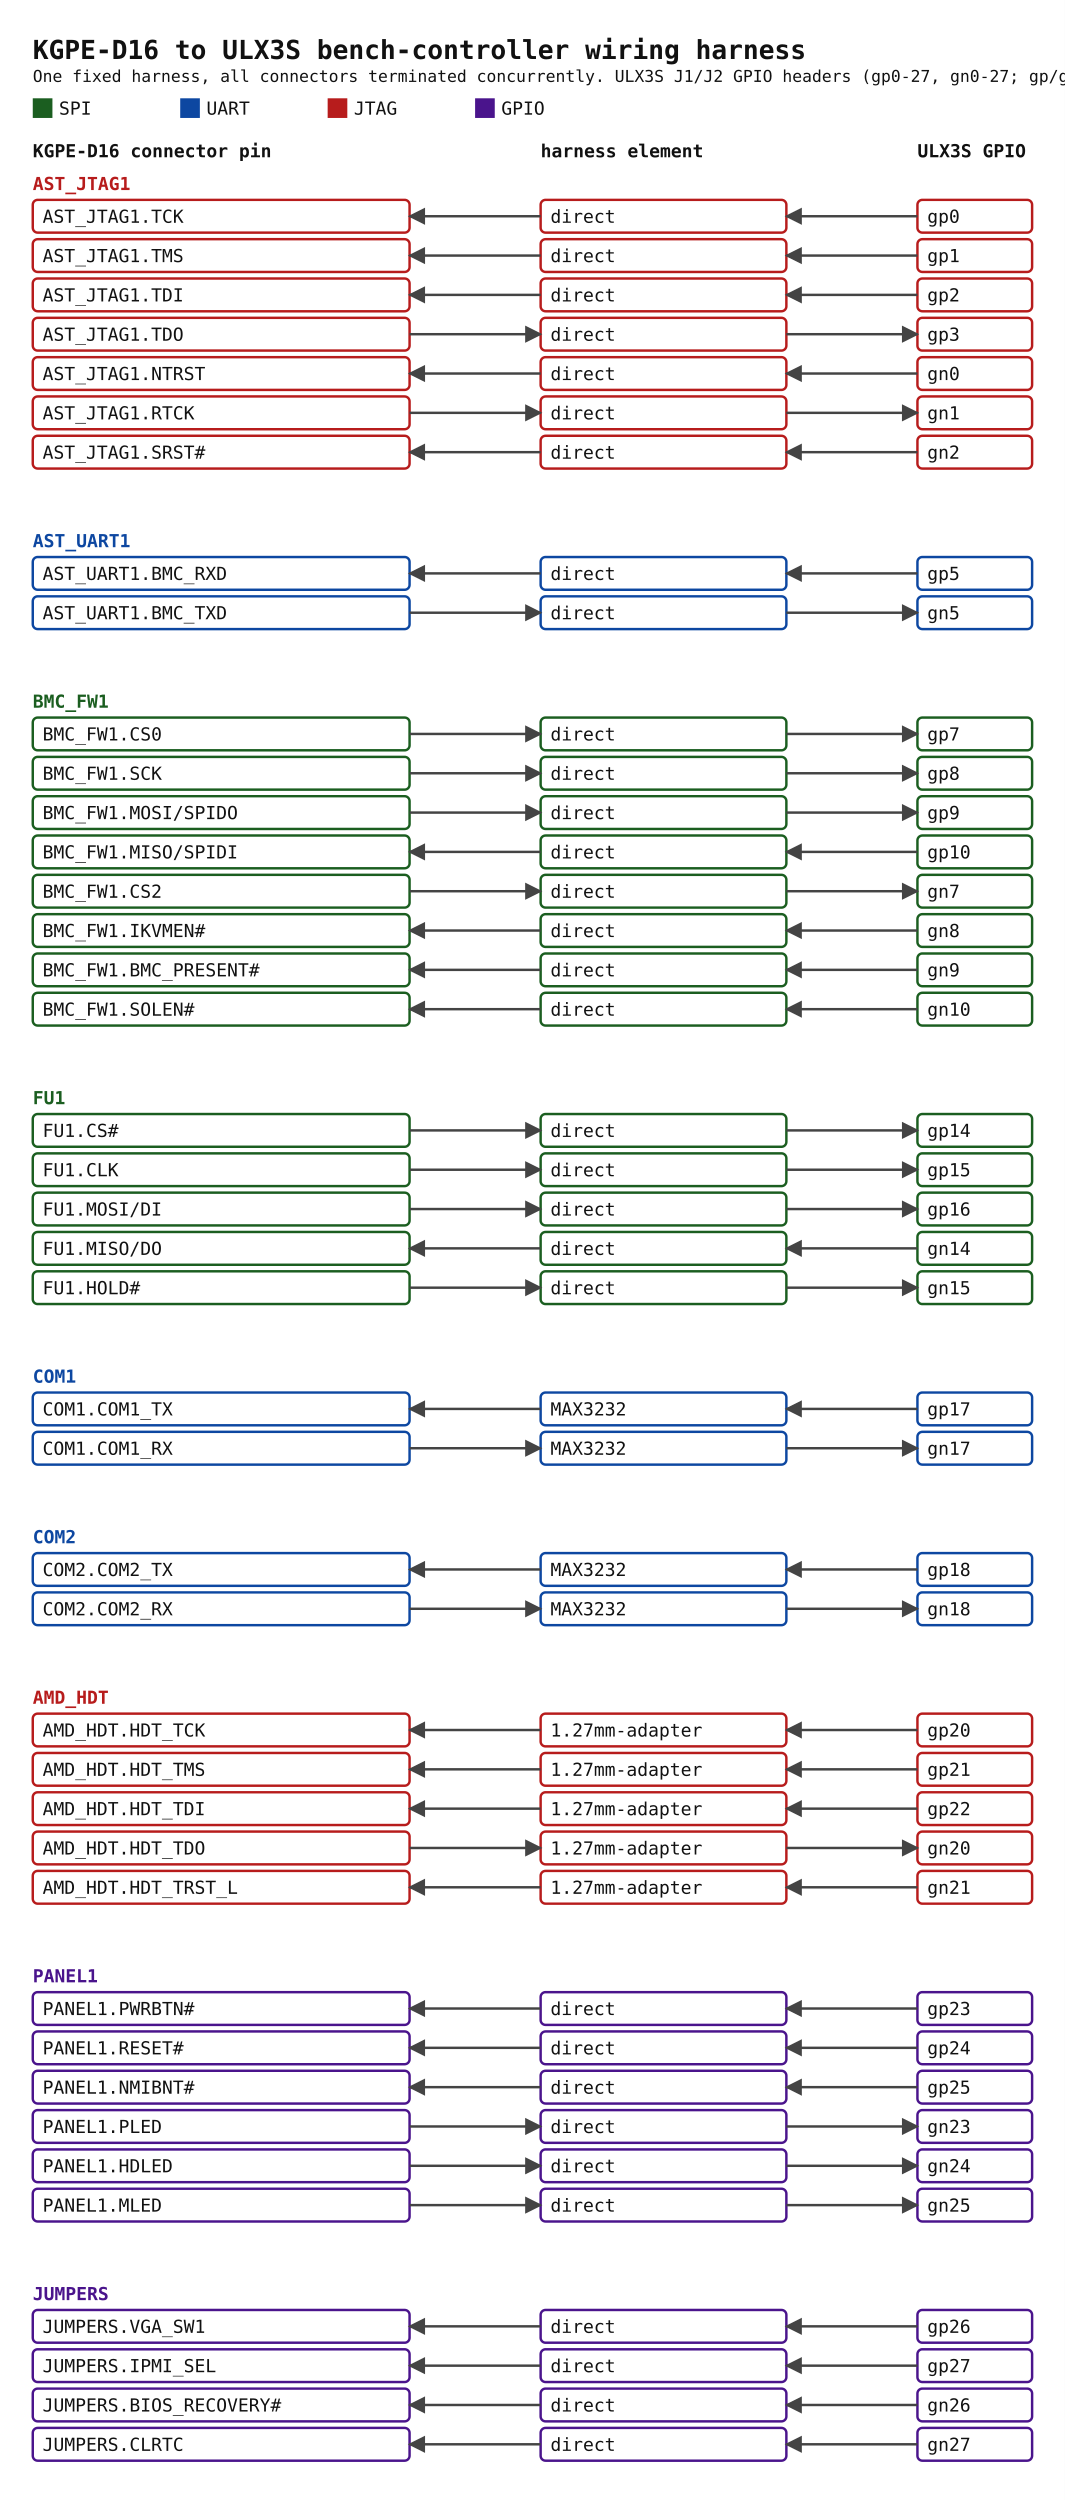
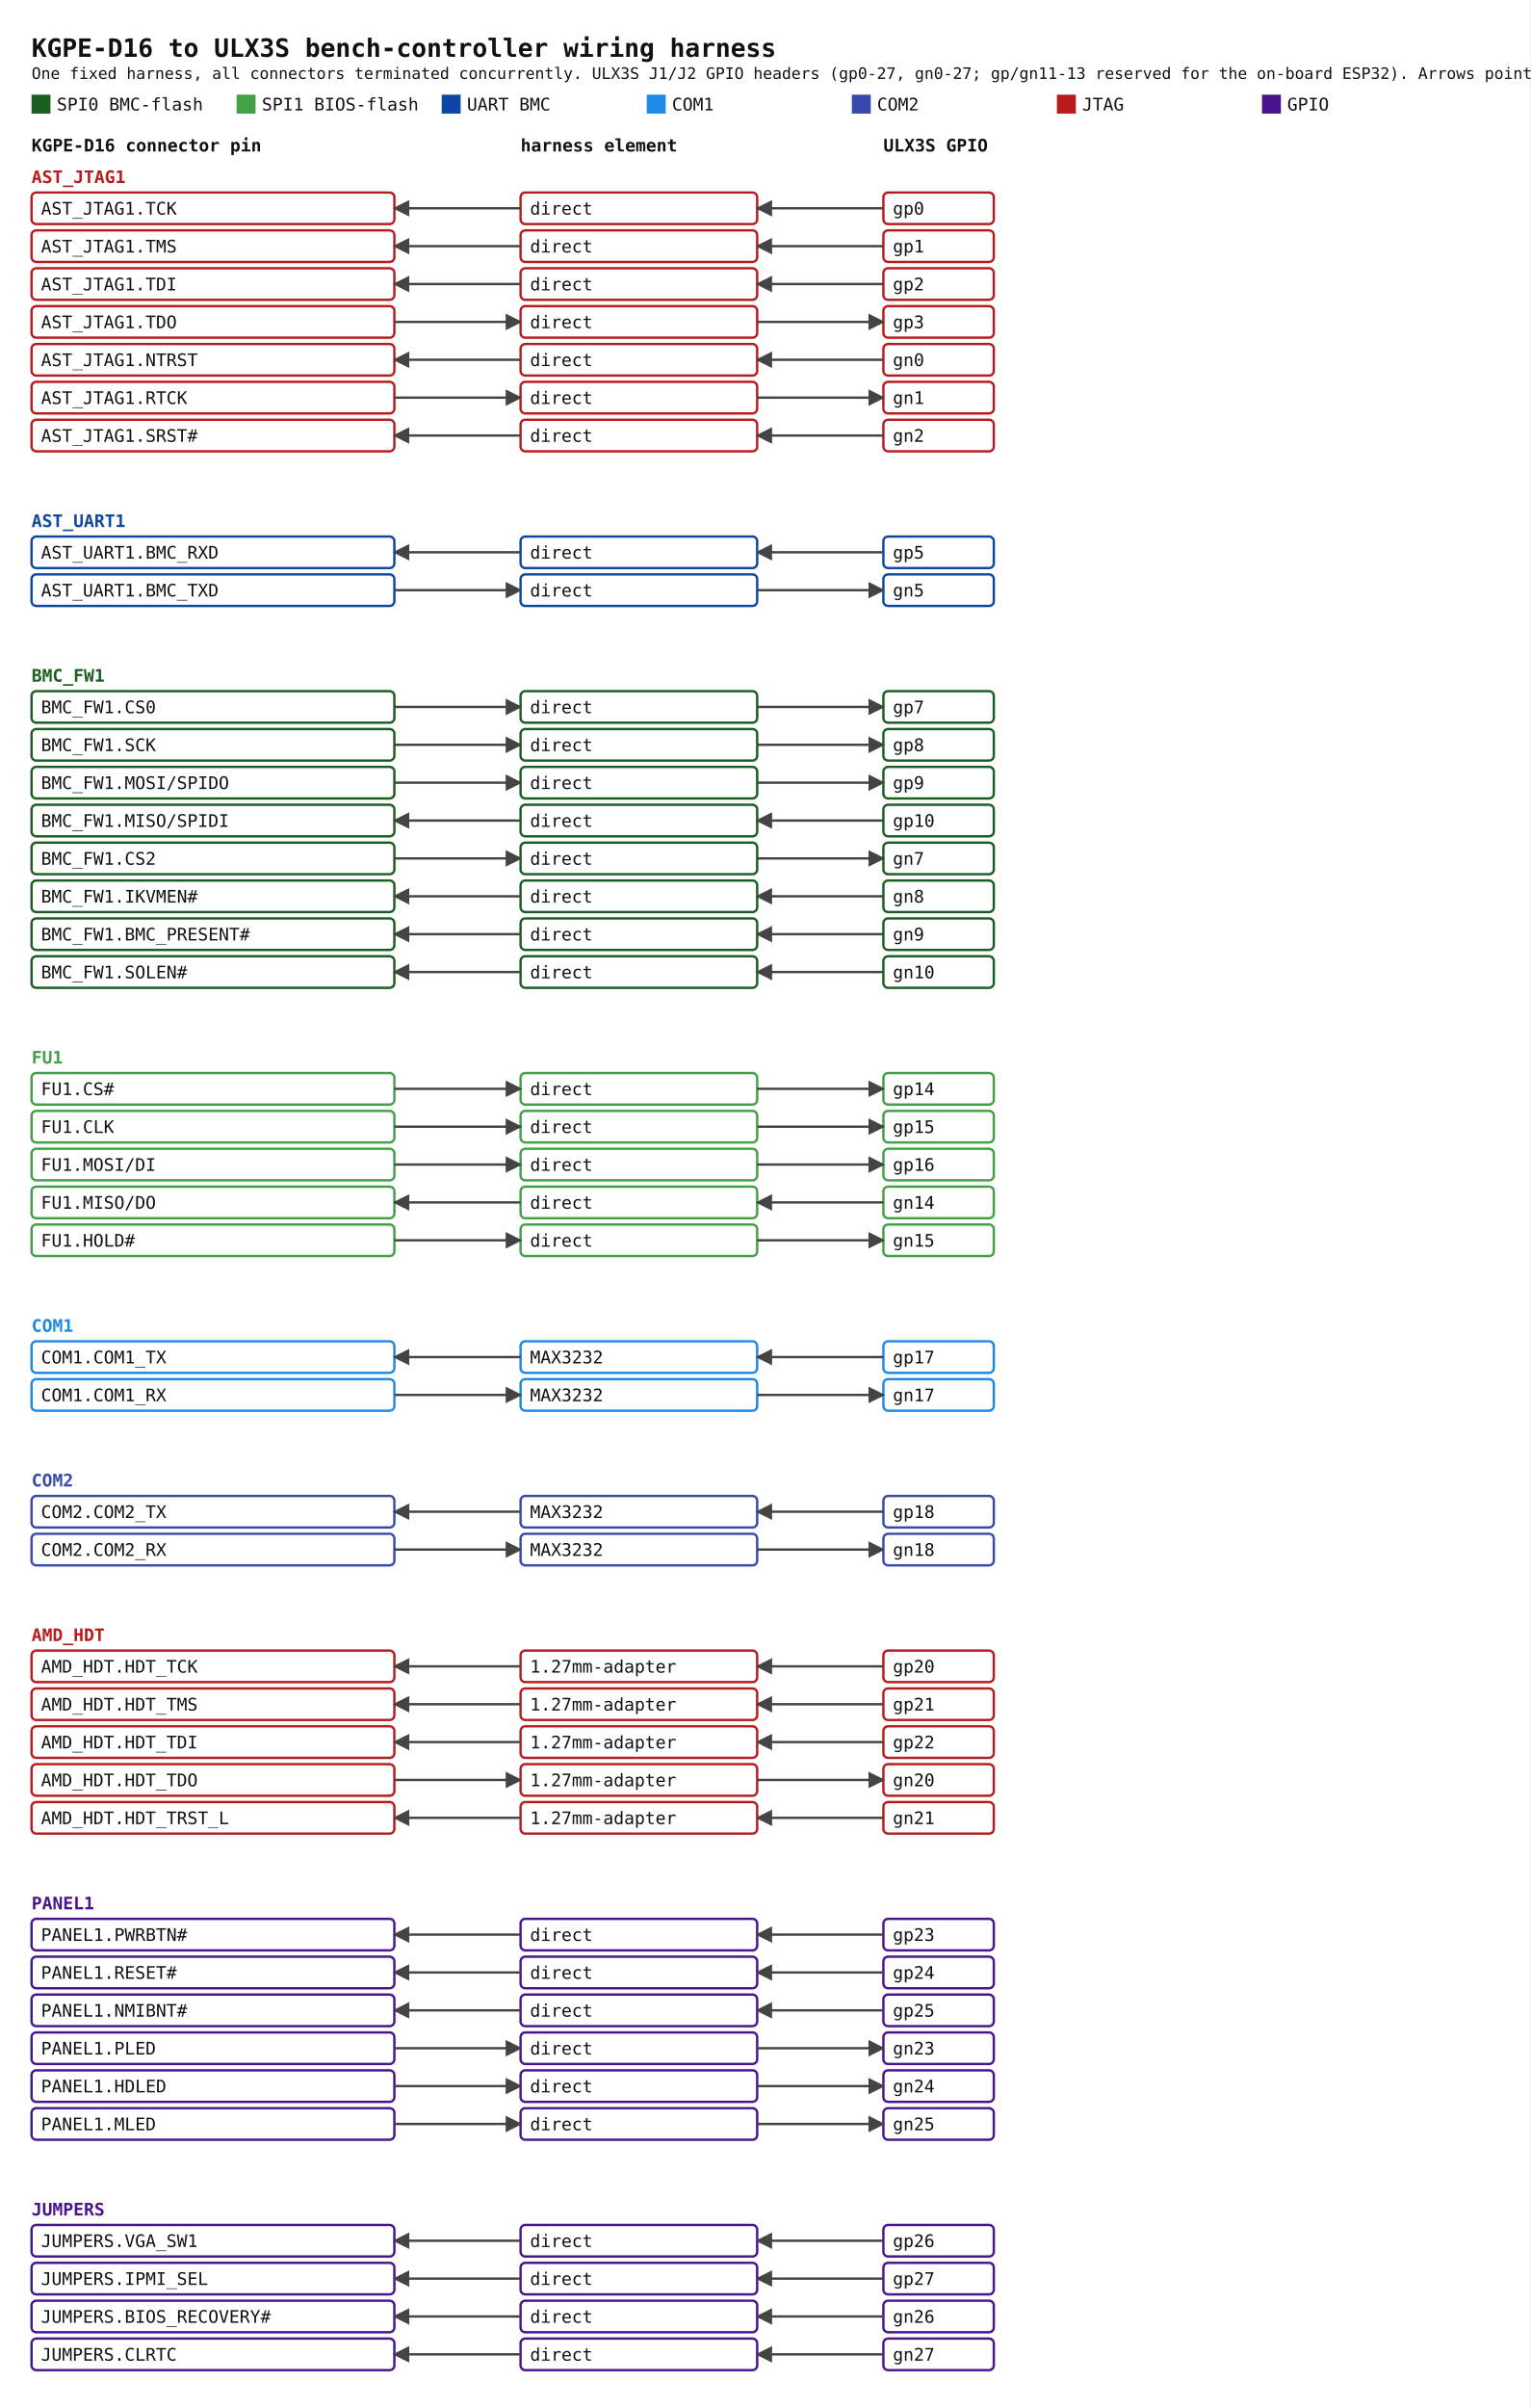
- <svg xmlns="http://www.w3.org/2000/svg" width="650" height="1526" viewBox="0 0 650 1526" font-family="monospace" font-size="11">
-   <rect x="0" y="0" width="650" height="1526" fill="#ffffff" />
+ <svg xmlns="http://www.w3.org/2000/svg" width="970" height="1526" viewBox="0 0 970 1526" font-family="monospace" font-size="11">
+   <rect x="0" y="0" width="970" height="1526" fill="#ffffff" />
  <defs>
    <marker id="arrow" viewBox="0 0 10 10" refX="9" refY="5" markerWidth="7" markerHeight="7" orient="auto-start-reverse">
      <path d="M0,0 L10,5 L0,10 z" fill="#444444" />
    </marker>
  </defs>
  <text x="20" y="36" font-size="16" font-weight="bold" fill="#111111">KGPE-D16 to ULX3S bench-controller wiring harness</text>
  <text x="20" y="50" font-size="10" fill="#111111">One fixed harness, all connectors terminated concurrently. ULX3S J1/J2 GPIO headers (gp0-27, gn0-27; gp/gn11-13 reserved for the on-board ESP32). Arrows point FPGA-relative (in = connector to GPIO, out = GPIO to connector).</text>
  <rect x="20" y="60" width="12" height="12" fill="#1b5e20" />
-   <text x="36" y="70" fill="#111111">SPI</text>
-   <rect x="110" y="60" width="12" height="12" fill="#0d47a1" />
-   <text x="126" y="70" fill="#111111">UART</text>
-   <rect x="200" y="60" width="12" height="12" fill="#b71c1c" />
-   <text x="216" y="70" fill="#111111">JTAG</text>
-   <rect x="290" y="60" width="12" height="12" fill="#4a148c" />
-   <text x="306" y="70" fill="#111111">GPIO</text>
+   <text x="36" y="70" fill="#111111">SPI0 BMC-flash</text>
+   <rect x="150" y="60" width="12" height="12" fill="#43a047" />
+   <text x="166" y="70" fill="#111111">SPI1 BIOS-flash</text>
+   <rect x="280" y="60" width="12" height="12" fill="#0d47a1" />
+   <text x="296" y="70" fill="#111111">UART BMC</text>
+   <rect x="410" y="60" width="12" height="12" fill="#1e88e5" />
+   <text x="426" y="70" fill="#111111">COM1</text>
+   <rect x="540" y="60" width="12" height="12" fill="#3949ab" />
+   <text x="556" y="70" fill="#111111">COM2</text>
+   <rect x="670" y="60" width="12" height="12" fill="#b71c1c" />
+   <text x="686" y="70" fill="#111111">JTAG</text>
+   <rect x="800" y="60" width="12" height="12" fill="#4a148c" />
+   <text x="816" y="70" fill="#111111">GPIO</text>
  <text x="20" y="96" fill="#111111" font-weight="bold">KGPE-D16 connector pin</text>
  <text x="330" y="96" fill="#111111" font-weight="bold">harness element</text>
  <text x="560" y="96" fill="#111111" font-weight="bold">ULX3S GPIO</text>
  <text x="20" y="116" fill="#b71c1c" font-weight="bold">AST_JTAG1</text>
  <rect class="signal-row" x="20" y="122" width="230" height="20" fill="none" stroke="#b71c1c" stroke-width="1.5" rx="3" />
  <text x="26" y="136.0" fill="#111111">AST_JTAG1.TCK</text>
  <rect x="330" y="122" width="150" height="20" fill="none" stroke="#b71c1c" stroke-width="1.5" rx="3" />
  <text x="336" y="136.0" fill="#111111">direct</text>
  <rect x="560" y="122" width="70" height="20" fill="none" stroke="#b71c1c" stroke-width="1.5" rx="3" />
  <text x="566" y="136.0" fill="#111111">gp0</text>
  <line x1="330" y1="132.0" x2="250" y2="132.0" stroke="#444444" stroke-width="1.5" marker-end="url(#arrow)" />
  <line x1="560" y1="132.0" x2="480" y2="132.0" stroke="#444444" stroke-width="1.5" marker-end="url(#arrow)" />
  <rect class="signal-row" x="20" y="146" width="230" height="20" fill="none" stroke="#b71c1c" stroke-width="1.5" rx="3" />
  <text x="26" y="160.0" fill="#111111">AST_JTAG1.TMS</text>
  <rect x="330" y="146" width="150" height="20" fill="none" stroke="#b71c1c" stroke-width="1.5" rx="3" />
  <text x="336" y="160.0" fill="#111111">direct</text>
  <rect x="560" y="146" width="70" height="20" fill="none" stroke="#b71c1c" stroke-width="1.5" rx="3" />
  <text x="566" y="160.0" fill="#111111">gp1</text>
  <line x1="330" y1="156.0" x2="250" y2="156.0" stroke="#444444" stroke-width="1.5" marker-end="url(#arrow)" />
  <line x1="560" y1="156.0" x2="480" y2="156.0" stroke="#444444" stroke-width="1.5" marker-end="url(#arrow)" />
  <rect class="signal-row" x="20" y="170" width="230" height="20" fill="none" stroke="#b71c1c" stroke-width="1.5" rx="3" />
  <text x="26" y="184.0" fill="#111111">AST_JTAG1.TDI</text>
  <rect x="330" y="170" width="150" height="20" fill="none" stroke="#b71c1c" stroke-width="1.5" rx="3" />
  <text x="336" y="184.0" fill="#111111">direct</text>
  <rect x="560" y="170" width="70" height="20" fill="none" stroke="#b71c1c" stroke-width="1.5" rx="3" />
  <text x="566" y="184.0" fill="#111111">gp2</text>
  <line x1="330" y1="180.0" x2="250" y2="180.0" stroke="#444444" stroke-width="1.5" marker-end="url(#arrow)" />
  <line x1="560" y1="180.0" x2="480" y2="180.0" stroke="#444444" stroke-width="1.5" marker-end="url(#arrow)" />
  <rect class="signal-row" x="20" y="194" width="230" height="20" fill="none" stroke="#b71c1c" stroke-width="1.5" rx="3" />
  <text x="26" y="208.0" fill="#111111">AST_JTAG1.TDO</text>
  <rect x="330" y="194" width="150" height="20" fill="none" stroke="#b71c1c" stroke-width="1.5" rx="3" />
  <text x="336" y="208.0" fill="#111111">direct</text>
  <rect x="560" y="194" width="70" height="20" fill="none" stroke="#b71c1c" stroke-width="1.5" rx="3" />
  <text x="566" y="208.0" fill="#111111">gp3</text>
  <line x1="250" y1="204.0" x2="330" y2="204.0" stroke="#444444" stroke-width="1.5" marker-end="url(#arrow)" />
  <line x1="480" y1="204.0" x2="560" y2="204.0" stroke="#444444" stroke-width="1.5" marker-end="url(#arrow)" />
  <rect class="signal-row" x="20" y="218" width="230" height="20" fill="none" stroke="#b71c1c" stroke-width="1.5" rx="3" />
  <text x="26" y="232.0" fill="#111111">AST_JTAG1.NTRST</text>
  <rect x="330" y="218" width="150" height="20" fill="none" stroke="#b71c1c" stroke-width="1.5" rx="3" />
  <text x="336" y="232.0" fill="#111111">direct</text>
  <rect x="560" y="218" width="70" height="20" fill="none" stroke="#b71c1c" stroke-width="1.5" rx="3" />
  <text x="566" y="232.0" fill="#111111">gn0</text>
  <line x1="330" y1="228.0" x2="250" y2="228.0" stroke="#444444" stroke-width="1.5" marker-end="url(#arrow)" />
  <line x1="560" y1="228.0" x2="480" y2="228.0" stroke="#444444" stroke-width="1.5" marker-end="url(#arrow)" />
  <rect class="signal-row" x="20" y="242" width="230" height="20" fill="none" stroke="#b71c1c" stroke-width="1.5" rx="3" />
  <text x="26" y="256.0" fill="#111111">AST_JTAG1.RTCK</text>
  <rect x="330" y="242" width="150" height="20" fill="none" stroke="#b71c1c" stroke-width="1.5" rx="3" />
  <text x="336" y="256.0" fill="#111111">direct</text>
  <rect x="560" y="242" width="70" height="20" fill="none" stroke="#b71c1c" stroke-width="1.5" rx="3" />
  <text x="566" y="256.0" fill="#111111">gn1</text>
  <line x1="250" y1="252.0" x2="330" y2="252.0" stroke="#444444" stroke-width="1.5" marker-end="url(#arrow)" />
  <line x1="480" y1="252.0" x2="560" y2="252.0" stroke="#444444" stroke-width="1.5" marker-end="url(#arrow)" />
  <rect class="signal-row" x="20" y="266" width="230" height="20" fill="none" stroke="#b71c1c" stroke-width="1.5" rx="3" />
  <text x="26" y="280.0" fill="#111111">AST_JTAG1.SRST#</text>
  <rect x="330" y="266" width="150" height="20" fill="none" stroke="#b71c1c" stroke-width="1.5" rx="3" />
  <text x="336" y="280.0" fill="#111111">direct</text>
  <rect x="560" y="266" width="70" height="20" fill="none" stroke="#b71c1c" stroke-width="1.5" rx="3" />
  <text x="566" y="280.0" fill="#111111">gn2</text>
  <line x1="330" y1="276.0" x2="250" y2="276.0" stroke="#444444" stroke-width="1.5" marker-end="url(#arrow)" />
  <line x1="560" y1="276.0" x2="480" y2="276.0" stroke="#444444" stroke-width="1.5" marker-end="url(#arrow)" />
  <text x="20" y="334" fill="#0d47a1" font-weight="bold">AST_UART1</text>
  <rect class="signal-row" x="20" y="340" width="230" height="20" fill="none" stroke="#0d47a1" stroke-width="1.5" rx="3" />
  <text x="26" y="354.0" fill="#111111">AST_UART1.BMC_RXD</text>
  <rect x="330" y="340" width="150" height="20" fill="none" stroke="#0d47a1" stroke-width="1.5" rx="3" />
  <text x="336" y="354.0" fill="#111111">direct</text>
  <rect x="560" y="340" width="70" height="20" fill="none" stroke="#0d47a1" stroke-width="1.5" rx="3" />
  <text x="566" y="354.0" fill="#111111">gp5</text>
  <line x1="330" y1="350.0" x2="250" y2="350.0" stroke="#444444" stroke-width="1.5" marker-end="url(#arrow)" />
  <line x1="560" y1="350.0" x2="480" y2="350.0" stroke="#444444" stroke-width="1.5" marker-end="url(#arrow)" />
  <rect class="signal-row" x="20" y="364" width="230" height="20" fill="none" stroke="#0d47a1" stroke-width="1.5" rx="3" />
  <text x="26" y="378.0" fill="#111111">AST_UART1.BMC_TXD</text>
  <rect x="330" y="364" width="150" height="20" fill="none" stroke="#0d47a1" stroke-width="1.5" rx="3" />
  <text x="336" y="378.0" fill="#111111">direct</text>
  <rect x="560" y="364" width="70" height="20" fill="none" stroke="#0d47a1" stroke-width="1.5" rx="3" />
  <text x="566" y="378.0" fill="#111111">gn5</text>
  <line x1="250" y1="374.0" x2="330" y2="374.0" stroke="#444444" stroke-width="1.5" marker-end="url(#arrow)" />
  <line x1="480" y1="374.0" x2="560" y2="374.0" stroke="#444444" stroke-width="1.5" marker-end="url(#arrow)" />
  <text x="20" y="432" fill="#1b5e20" font-weight="bold">BMC_FW1</text>
  <rect class="signal-row" x="20" y="438" width="230" height="20" fill="none" stroke="#1b5e20" stroke-width="1.5" rx="3" />
  <text x="26" y="452.0" fill="#111111">BMC_FW1.CS0</text>
  <rect x="330" y="438" width="150" height="20" fill="none" stroke="#1b5e20" stroke-width="1.5" rx="3" />
  <text x="336" y="452.0" fill="#111111">direct</text>
  <rect x="560" y="438" width="70" height="20" fill="none" stroke="#1b5e20" stroke-width="1.5" rx="3" />
  <text x="566" y="452.0" fill="#111111">gp7</text>
  <line x1="250" y1="448.0" x2="330" y2="448.0" stroke="#444444" stroke-width="1.5" marker-end="url(#arrow)" />
  <line x1="480" y1="448.0" x2="560" y2="448.0" stroke="#444444" stroke-width="1.5" marker-end="url(#arrow)" />
  <rect class="signal-row" x="20" y="462" width="230" height="20" fill="none" stroke="#1b5e20" stroke-width="1.5" rx="3" />
  <text x="26" y="476.0" fill="#111111">BMC_FW1.SCK</text>
  <rect x="330" y="462" width="150" height="20" fill="none" stroke="#1b5e20" stroke-width="1.5" rx="3" />
  <text x="336" y="476.0" fill="#111111">direct</text>
  <rect x="560" y="462" width="70" height="20" fill="none" stroke="#1b5e20" stroke-width="1.5" rx="3" />
  <text x="566" y="476.0" fill="#111111">gp8</text>
  <line x1="250" y1="472.0" x2="330" y2="472.0" stroke="#444444" stroke-width="1.5" marker-end="url(#arrow)" />
  <line x1="480" y1="472.0" x2="560" y2="472.0" stroke="#444444" stroke-width="1.5" marker-end="url(#arrow)" />
  <rect class="signal-row" x="20" y="486" width="230" height="20" fill="none" stroke="#1b5e20" stroke-width="1.5" rx="3" />
  <text x="26" y="500.0" fill="#111111">BMC_FW1.MOSI/SPIDO</text>
  <rect x="330" y="486" width="150" height="20" fill="none" stroke="#1b5e20" stroke-width="1.5" rx="3" />
  <text x="336" y="500.0" fill="#111111">direct</text>
  <rect x="560" y="486" width="70" height="20" fill="none" stroke="#1b5e20" stroke-width="1.5" rx="3" />
  <text x="566" y="500.0" fill="#111111">gp9</text>
  <line x1="250" y1="496.0" x2="330" y2="496.0" stroke="#444444" stroke-width="1.5" marker-end="url(#arrow)" />
  <line x1="480" y1="496.0" x2="560" y2="496.0" stroke="#444444" stroke-width="1.5" marker-end="url(#arrow)" />
  <rect class="signal-row" x="20" y="510" width="230" height="20" fill="none" stroke="#1b5e20" stroke-width="1.5" rx="3" />
  <text x="26" y="524.0" fill="#111111">BMC_FW1.MISO/SPIDI</text>
  <rect x="330" y="510" width="150" height="20" fill="none" stroke="#1b5e20" stroke-width="1.5" rx="3" />
  <text x="336" y="524.0" fill="#111111">direct</text>
  <rect x="560" y="510" width="70" height="20" fill="none" stroke="#1b5e20" stroke-width="1.5" rx="3" />
  <text x="566" y="524.0" fill="#111111">gp10</text>
  <line x1="330" y1="520.0" x2="250" y2="520.0" stroke="#444444" stroke-width="1.5" marker-end="url(#arrow)" />
  <line x1="560" y1="520.0" x2="480" y2="520.0" stroke="#444444" stroke-width="1.5" marker-end="url(#arrow)" />
  <rect class="signal-row" x="20" y="534" width="230" height="20" fill="none" stroke="#1b5e20" stroke-width="1.5" rx="3" />
  <text x="26" y="548.0" fill="#111111">BMC_FW1.CS2</text>
  <rect x="330" y="534" width="150" height="20" fill="none" stroke="#1b5e20" stroke-width="1.5" rx="3" />
  <text x="336" y="548.0" fill="#111111">direct</text>
  <rect x="560" y="534" width="70" height="20" fill="none" stroke="#1b5e20" stroke-width="1.5" rx="3" />
  <text x="566" y="548.0" fill="#111111">gn7</text>
  <line x1="250" y1="544.0" x2="330" y2="544.0" stroke="#444444" stroke-width="1.5" marker-end="url(#arrow)" />
  <line x1="480" y1="544.0" x2="560" y2="544.0" stroke="#444444" stroke-width="1.5" marker-end="url(#arrow)" />
  <rect class="signal-row" x="20" y="558" width="230" height="20" fill="none" stroke="#1b5e20" stroke-width="1.5" rx="3" />
  <text x="26" y="572.0" fill="#111111">BMC_FW1.IKVMEN#</text>
  <rect x="330" y="558" width="150" height="20" fill="none" stroke="#1b5e20" stroke-width="1.5" rx="3" />
  <text x="336" y="572.0" fill="#111111">direct</text>
  <rect x="560" y="558" width="70" height="20" fill="none" stroke="#1b5e20" stroke-width="1.5" rx="3" />
  <text x="566" y="572.0" fill="#111111">gn8</text>
  <line x1="330" y1="568.0" x2="250" y2="568.0" stroke="#444444" stroke-width="1.5" marker-end="url(#arrow)" />
  <line x1="560" y1="568.0" x2="480" y2="568.0" stroke="#444444" stroke-width="1.5" marker-end="url(#arrow)" />
  <rect class="signal-row" x="20" y="582" width="230" height="20" fill="none" stroke="#1b5e20" stroke-width="1.5" rx="3" />
  <text x="26" y="596.0" fill="#111111">BMC_FW1.BMC_PRESENT#</text>
  <rect x="330" y="582" width="150" height="20" fill="none" stroke="#1b5e20" stroke-width="1.5" rx="3" />
  <text x="336" y="596.0" fill="#111111">direct</text>
  <rect x="560" y="582" width="70" height="20" fill="none" stroke="#1b5e20" stroke-width="1.5" rx="3" />
  <text x="566" y="596.0" fill="#111111">gn9</text>
  <line x1="330" y1="592.0" x2="250" y2="592.0" stroke="#444444" stroke-width="1.5" marker-end="url(#arrow)" />
  <line x1="560" y1="592.0" x2="480" y2="592.0" stroke="#444444" stroke-width="1.5" marker-end="url(#arrow)" />
  <rect class="signal-row" x="20" y="606" width="230" height="20" fill="none" stroke="#1b5e20" stroke-width="1.5" rx="3" />
  <text x="26" y="620.0" fill="#111111">BMC_FW1.SOLEN#</text>
  <rect x="330" y="606" width="150" height="20" fill="none" stroke="#1b5e20" stroke-width="1.5" rx="3" />
  <text x="336" y="620.0" fill="#111111">direct</text>
  <rect x="560" y="606" width="70" height="20" fill="none" stroke="#1b5e20" stroke-width="1.5" rx="3" />
  <text x="566" y="620.0" fill="#111111">gn10</text>
  <line x1="330" y1="616.0" x2="250" y2="616.0" stroke="#444444" stroke-width="1.5" marker-end="url(#arrow)" />
  <line x1="560" y1="616.0" x2="480" y2="616.0" stroke="#444444" stroke-width="1.5" marker-end="url(#arrow)" />
-   <text x="20" y="674" fill="#1b5e20" font-weight="bold">FU1</text>
-   <rect class="signal-row" x="20" y="680" width="230" height="20" fill="none" stroke="#1b5e20" stroke-width="1.5" rx="3" />
+   <text x="20" y="674" fill="#43a047" font-weight="bold">FU1</text>
+   <rect class="signal-row" x="20" y="680" width="230" height="20" fill="none" stroke="#43a047" stroke-width="1.5" rx="3" />
  <text x="26" y="694.0" fill="#111111">FU1.CS#</text>
-   <rect x="330" y="680" width="150" height="20" fill="none" stroke="#1b5e20" stroke-width="1.5" rx="3" />
+   <rect x="330" y="680" width="150" height="20" fill="none" stroke="#43a047" stroke-width="1.5" rx="3" />
  <text x="336" y="694.0" fill="#111111">direct</text>
-   <rect x="560" y="680" width="70" height="20" fill="none" stroke="#1b5e20" stroke-width="1.5" rx="3" />
+   <rect x="560" y="680" width="70" height="20" fill="none" stroke="#43a047" stroke-width="1.5" rx="3" />
  <text x="566" y="694.0" fill="#111111">gp14</text>
  <line x1="250" y1="690.0" x2="330" y2="690.0" stroke="#444444" stroke-width="1.5" marker-end="url(#arrow)" />
  <line x1="480" y1="690.0" x2="560" y2="690.0" stroke="#444444" stroke-width="1.5" marker-end="url(#arrow)" />
-   <rect class="signal-row" x="20" y="704" width="230" height="20" fill="none" stroke="#1b5e20" stroke-width="1.5" rx="3" />
+   <rect class="signal-row" x="20" y="704" width="230" height="20" fill="none" stroke="#43a047" stroke-width="1.5" rx="3" />
  <text x="26" y="718.0" fill="#111111">FU1.CLK</text>
-   <rect x="330" y="704" width="150" height="20" fill="none" stroke="#1b5e20" stroke-width="1.5" rx="3" />
+   <rect x="330" y="704" width="150" height="20" fill="none" stroke="#43a047" stroke-width="1.5" rx="3" />
  <text x="336" y="718.0" fill="#111111">direct</text>
-   <rect x="560" y="704" width="70" height="20" fill="none" stroke="#1b5e20" stroke-width="1.5" rx="3" />
+   <rect x="560" y="704" width="70" height="20" fill="none" stroke="#43a047" stroke-width="1.5" rx="3" />
  <text x="566" y="718.0" fill="#111111">gp15</text>
  <line x1="250" y1="714.0" x2="330" y2="714.0" stroke="#444444" stroke-width="1.5" marker-end="url(#arrow)" />
  <line x1="480" y1="714.0" x2="560" y2="714.0" stroke="#444444" stroke-width="1.5" marker-end="url(#arrow)" />
-   <rect class="signal-row" x="20" y="728" width="230" height="20" fill="none" stroke="#1b5e20" stroke-width="1.5" rx="3" />
+   <rect class="signal-row" x="20" y="728" width="230" height="20" fill="none" stroke="#43a047" stroke-width="1.5" rx="3" />
  <text x="26" y="742.0" fill="#111111">FU1.MOSI/DI</text>
-   <rect x="330" y="728" width="150" height="20" fill="none" stroke="#1b5e20" stroke-width="1.5" rx="3" />
+   <rect x="330" y="728" width="150" height="20" fill="none" stroke="#43a047" stroke-width="1.5" rx="3" />
  <text x="336" y="742.0" fill="#111111">direct</text>
-   <rect x="560" y="728" width="70" height="20" fill="none" stroke="#1b5e20" stroke-width="1.5" rx="3" />
+   <rect x="560" y="728" width="70" height="20" fill="none" stroke="#43a047" stroke-width="1.5" rx="3" />
  <text x="566" y="742.0" fill="#111111">gp16</text>
  <line x1="250" y1="738.0" x2="330" y2="738.0" stroke="#444444" stroke-width="1.5" marker-end="url(#arrow)" />
  <line x1="480" y1="738.0" x2="560" y2="738.0" stroke="#444444" stroke-width="1.5" marker-end="url(#arrow)" />
-   <rect class="signal-row" x="20" y="752" width="230" height="20" fill="none" stroke="#1b5e20" stroke-width="1.5" rx="3" />
+   <rect class="signal-row" x="20" y="752" width="230" height="20" fill="none" stroke="#43a047" stroke-width="1.5" rx="3" />
  <text x="26" y="766.0" fill="#111111">FU1.MISO/DO</text>
-   <rect x="330" y="752" width="150" height="20" fill="none" stroke="#1b5e20" stroke-width="1.5" rx="3" />
+   <rect x="330" y="752" width="150" height="20" fill="none" stroke="#43a047" stroke-width="1.5" rx="3" />
  <text x="336" y="766.0" fill="#111111">direct</text>
-   <rect x="560" y="752" width="70" height="20" fill="none" stroke="#1b5e20" stroke-width="1.5" rx="3" />
+   <rect x="560" y="752" width="70" height="20" fill="none" stroke="#43a047" stroke-width="1.5" rx="3" />
  <text x="566" y="766.0" fill="#111111">gn14</text>
  <line x1="330" y1="762.0" x2="250" y2="762.0" stroke="#444444" stroke-width="1.5" marker-end="url(#arrow)" />
  <line x1="560" y1="762.0" x2="480" y2="762.0" stroke="#444444" stroke-width="1.5" marker-end="url(#arrow)" />
-   <rect class="signal-row" x="20" y="776" width="230" height="20" fill="none" stroke="#1b5e20" stroke-width="1.5" rx="3" />
+   <rect class="signal-row" x="20" y="776" width="230" height="20" fill="none" stroke="#43a047" stroke-width="1.5" rx="3" />
  <text x="26" y="790.0" fill="#111111">FU1.HOLD#</text>
-   <rect x="330" y="776" width="150" height="20" fill="none" stroke="#1b5e20" stroke-width="1.5" rx="3" />
+   <rect x="330" y="776" width="150" height="20" fill="none" stroke="#43a047" stroke-width="1.5" rx="3" />
  <text x="336" y="790.0" fill="#111111">direct</text>
-   <rect x="560" y="776" width="70" height="20" fill="none" stroke="#1b5e20" stroke-width="1.5" rx="3" />
+   <rect x="560" y="776" width="70" height="20" fill="none" stroke="#43a047" stroke-width="1.5" rx="3" />
  <text x="566" y="790.0" fill="#111111">gn15</text>
  <line x1="250" y1="786.0" x2="330" y2="786.0" stroke="#444444" stroke-width="1.5" marker-end="url(#arrow)" />
  <line x1="480" y1="786.0" x2="560" y2="786.0" stroke="#444444" stroke-width="1.5" marker-end="url(#arrow)" />
-   <text x="20" y="844" fill="#0d47a1" font-weight="bold">COM1</text>
-   <rect class="signal-row" x="20" y="850" width="230" height="20" fill="none" stroke="#0d47a1" stroke-width="1.5" rx="3" />
+   <text x="20" y="844" fill="#1e88e5" font-weight="bold">COM1</text>
+   <rect class="signal-row" x="20" y="850" width="230" height="20" fill="none" stroke="#1e88e5" stroke-width="1.5" rx="3" />
  <text x="26" y="864.0" fill="#111111">COM1.COM1_TX</text>
-   <rect x="330" y="850" width="150" height="20" fill="none" stroke="#0d47a1" stroke-width="1.5" rx="3" />
+   <rect x="330" y="850" width="150" height="20" fill="none" stroke="#1e88e5" stroke-width="1.5" rx="3" />
  <text x="336" y="864.0" fill="#111111">MAX3232</text>
-   <rect x="560" y="850" width="70" height="20" fill="none" stroke="#0d47a1" stroke-width="1.5" rx="3" />
+   <rect x="560" y="850" width="70" height="20" fill="none" stroke="#1e88e5" stroke-width="1.5" rx="3" />
  <text x="566" y="864.0" fill="#111111">gp17</text>
  <line x1="330" y1="860.0" x2="250" y2="860.0" stroke="#444444" stroke-width="1.5" marker-end="url(#arrow)" />
  <line x1="560" y1="860.0" x2="480" y2="860.0" stroke="#444444" stroke-width="1.5" marker-end="url(#arrow)" />
-   <rect class="signal-row" x="20" y="874" width="230" height="20" fill="none" stroke="#0d47a1" stroke-width="1.5" rx="3" />
+   <rect class="signal-row" x="20" y="874" width="230" height="20" fill="none" stroke="#1e88e5" stroke-width="1.5" rx="3" />
  <text x="26" y="888.0" fill="#111111">COM1.COM1_RX</text>
-   <rect x="330" y="874" width="150" height="20" fill="none" stroke="#0d47a1" stroke-width="1.5" rx="3" />
+   <rect x="330" y="874" width="150" height="20" fill="none" stroke="#1e88e5" stroke-width="1.5" rx="3" />
  <text x="336" y="888.0" fill="#111111">MAX3232</text>
-   <rect x="560" y="874" width="70" height="20" fill="none" stroke="#0d47a1" stroke-width="1.5" rx="3" />
+   <rect x="560" y="874" width="70" height="20" fill="none" stroke="#1e88e5" stroke-width="1.5" rx="3" />
  <text x="566" y="888.0" fill="#111111">gn17</text>
  <line x1="250" y1="884.0" x2="330" y2="884.0" stroke="#444444" stroke-width="1.5" marker-end="url(#arrow)" />
  <line x1="480" y1="884.0" x2="560" y2="884.0" stroke="#444444" stroke-width="1.5" marker-end="url(#arrow)" />
-   <text x="20" y="942" fill="#0d47a1" font-weight="bold">COM2</text>
-   <rect class="signal-row" x="20" y="948" width="230" height="20" fill="none" stroke="#0d47a1" stroke-width="1.5" rx="3" />
+   <text x="20" y="942" fill="#3949ab" font-weight="bold">COM2</text>
+   <rect class="signal-row" x="20" y="948" width="230" height="20" fill="none" stroke="#3949ab" stroke-width="1.5" rx="3" />
  <text x="26" y="962.0" fill="#111111">COM2.COM2_TX</text>
-   <rect x="330" y="948" width="150" height="20" fill="none" stroke="#0d47a1" stroke-width="1.5" rx="3" />
+   <rect x="330" y="948" width="150" height="20" fill="none" stroke="#3949ab" stroke-width="1.5" rx="3" />
  <text x="336" y="962.0" fill="#111111">MAX3232</text>
-   <rect x="560" y="948" width="70" height="20" fill="none" stroke="#0d47a1" stroke-width="1.5" rx="3" />
+   <rect x="560" y="948" width="70" height="20" fill="none" stroke="#3949ab" stroke-width="1.5" rx="3" />
  <text x="566" y="962.0" fill="#111111">gp18</text>
  <line x1="330" y1="958.0" x2="250" y2="958.0" stroke="#444444" stroke-width="1.5" marker-end="url(#arrow)" />
  <line x1="560" y1="958.0" x2="480" y2="958.0" stroke="#444444" stroke-width="1.5" marker-end="url(#arrow)" />
-   <rect class="signal-row" x="20" y="972" width="230" height="20" fill="none" stroke="#0d47a1" stroke-width="1.5" rx="3" />
+   <rect class="signal-row" x="20" y="972" width="230" height="20" fill="none" stroke="#3949ab" stroke-width="1.5" rx="3" />
  <text x="26" y="986.0" fill="#111111">COM2.COM2_RX</text>
-   <rect x="330" y="972" width="150" height="20" fill="none" stroke="#0d47a1" stroke-width="1.5" rx="3" />
+   <rect x="330" y="972" width="150" height="20" fill="none" stroke="#3949ab" stroke-width="1.5" rx="3" />
  <text x="336" y="986.0" fill="#111111">MAX3232</text>
-   <rect x="560" y="972" width="70" height="20" fill="none" stroke="#0d47a1" stroke-width="1.5" rx="3" />
+   <rect x="560" y="972" width="70" height="20" fill="none" stroke="#3949ab" stroke-width="1.5" rx="3" />
  <text x="566" y="986.0" fill="#111111">gn18</text>
  <line x1="250" y1="982.0" x2="330" y2="982.0" stroke="#444444" stroke-width="1.5" marker-end="url(#arrow)" />
  <line x1="480" y1="982.0" x2="560" y2="982.0" stroke="#444444" stroke-width="1.5" marker-end="url(#arrow)" />
  <text x="20" y="1040" fill="#b71c1c" font-weight="bold">AMD_HDT</text>
  <rect class="signal-row" x="20" y="1046" width="230" height="20" fill="none" stroke="#b71c1c" stroke-width="1.5" rx="3" />
  <text x="26" y="1060.0" fill="#111111">AMD_HDT.HDT_TCK</text>
  <rect x="330" y="1046" width="150" height="20" fill="none" stroke="#b71c1c" stroke-width="1.5" rx="3" />
  <text x="336" y="1060.0" fill="#111111">1.27mm-adapter</text>
  <rect x="560" y="1046" width="70" height="20" fill="none" stroke="#b71c1c" stroke-width="1.5" rx="3" />
  <text x="566" y="1060.0" fill="#111111">gp20</text>
  <line x1="330" y1="1056.0" x2="250" y2="1056.0" stroke="#444444" stroke-width="1.5" marker-end="url(#arrow)" />
  <line x1="560" y1="1056.0" x2="480" y2="1056.0" stroke="#444444" stroke-width="1.5" marker-end="url(#arrow)" />
  <rect class="signal-row" x="20" y="1070" width="230" height="20" fill="none" stroke="#b71c1c" stroke-width="1.5" rx="3" />
  <text x="26" y="1084.0" fill="#111111">AMD_HDT.HDT_TMS</text>
  <rect x="330" y="1070" width="150" height="20" fill="none" stroke="#b71c1c" stroke-width="1.5" rx="3" />
  <text x="336" y="1084.0" fill="#111111">1.27mm-adapter</text>
  <rect x="560" y="1070" width="70" height="20" fill="none" stroke="#b71c1c" stroke-width="1.5" rx="3" />
  <text x="566" y="1084.0" fill="#111111">gp21</text>
  <line x1="330" y1="1080.0" x2="250" y2="1080.0" stroke="#444444" stroke-width="1.5" marker-end="url(#arrow)" />
  <line x1="560" y1="1080.0" x2="480" y2="1080.0" stroke="#444444" stroke-width="1.5" marker-end="url(#arrow)" />
  <rect class="signal-row" x="20" y="1094" width="230" height="20" fill="none" stroke="#b71c1c" stroke-width="1.5" rx="3" />
  <text x="26" y="1108.0" fill="#111111">AMD_HDT.HDT_TDI</text>
  <rect x="330" y="1094" width="150" height="20" fill="none" stroke="#b71c1c" stroke-width="1.5" rx="3" />
  <text x="336" y="1108.0" fill="#111111">1.27mm-adapter</text>
  <rect x="560" y="1094" width="70" height="20" fill="none" stroke="#b71c1c" stroke-width="1.5" rx="3" />
  <text x="566" y="1108.0" fill="#111111">gp22</text>
  <line x1="330" y1="1104.0" x2="250" y2="1104.0" stroke="#444444" stroke-width="1.5" marker-end="url(#arrow)" />
  <line x1="560" y1="1104.0" x2="480" y2="1104.0" stroke="#444444" stroke-width="1.5" marker-end="url(#arrow)" />
  <rect class="signal-row" x="20" y="1118" width="230" height="20" fill="none" stroke="#b71c1c" stroke-width="1.5" rx="3" />
  <text x="26" y="1132.0" fill="#111111">AMD_HDT.HDT_TDO</text>
  <rect x="330" y="1118" width="150" height="20" fill="none" stroke="#b71c1c" stroke-width="1.5" rx="3" />
  <text x="336" y="1132.0" fill="#111111">1.27mm-adapter</text>
  <rect x="560" y="1118" width="70" height="20" fill="none" stroke="#b71c1c" stroke-width="1.5" rx="3" />
  <text x="566" y="1132.0" fill="#111111">gn20</text>
  <line x1="250" y1="1128.0" x2="330" y2="1128.0" stroke="#444444" stroke-width="1.5" marker-end="url(#arrow)" />
  <line x1="480" y1="1128.0" x2="560" y2="1128.0" stroke="#444444" stroke-width="1.5" marker-end="url(#arrow)" />
  <rect class="signal-row" x="20" y="1142" width="230" height="20" fill="none" stroke="#b71c1c" stroke-width="1.5" rx="3" />
  <text x="26" y="1156.0" fill="#111111">AMD_HDT.HDT_TRST_L</text>
  <rect x="330" y="1142" width="150" height="20" fill="none" stroke="#b71c1c" stroke-width="1.5" rx="3" />
  <text x="336" y="1156.0" fill="#111111">1.27mm-adapter</text>
  <rect x="560" y="1142" width="70" height="20" fill="none" stroke="#b71c1c" stroke-width="1.5" rx="3" />
  <text x="566" y="1156.0" fill="#111111">gn21</text>
  <line x1="330" y1="1152.0" x2="250" y2="1152.0" stroke="#444444" stroke-width="1.5" marker-end="url(#arrow)" />
  <line x1="560" y1="1152.0" x2="480" y2="1152.0" stroke="#444444" stroke-width="1.5" marker-end="url(#arrow)" />
  <text x="20" y="1210" fill="#4a148c" font-weight="bold">PANEL1</text>
  <rect class="signal-row" x="20" y="1216" width="230" height="20" fill="none" stroke="#4a148c" stroke-width="1.5" rx="3" />
  <text x="26" y="1230.0" fill="#111111">PANEL1.PWRBTN#</text>
  <rect x="330" y="1216" width="150" height="20" fill="none" stroke="#4a148c" stroke-width="1.5" rx="3" />
  <text x="336" y="1230.0" fill="#111111">direct</text>
  <rect x="560" y="1216" width="70" height="20" fill="none" stroke="#4a148c" stroke-width="1.5" rx="3" />
  <text x="566" y="1230.0" fill="#111111">gp23</text>
  <line x1="330" y1="1226.0" x2="250" y2="1226.0" stroke="#444444" stroke-width="1.5" marker-end="url(#arrow)" />
  <line x1="560" y1="1226.0" x2="480" y2="1226.0" stroke="#444444" stroke-width="1.5" marker-end="url(#arrow)" />
  <rect class="signal-row" x="20" y="1240" width="230" height="20" fill="none" stroke="#4a148c" stroke-width="1.5" rx="3" />
  <text x="26" y="1254.0" fill="#111111">PANEL1.RESET#</text>
  <rect x="330" y="1240" width="150" height="20" fill="none" stroke="#4a148c" stroke-width="1.5" rx="3" />
  <text x="336" y="1254.0" fill="#111111">direct</text>
  <rect x="560" y="1240" width="70" height="20" fill="none" stroke="#4a148c" stroke-width="1.5" rx="3" />
  <text x="566" y="1254.0" fill="#111111">gp24</text>
  <line x1="330" y1="1250.0" x2="250" y2="1250.0" stroke="#444444" stroke-width="1.5" marker-end="url(#arrow)" />
  <line x1="560" y1="1250.0" x2="480" y2="1250.0" stroke="#444444" stroke-width="1.5" marker-end="url(#arrow)" />
  <rect class="signal-row" x="20" y="1264" width="230" height="20" fill="none" stroke="#4a148c" stroke-width="1.5" rx="3" />
  <text x="26" y="1278.0" fill="#111111">PANEL1.NMIBNT#</text>
  <rect x="330" y="1264" width="150" height="20" fill="none" stroke="#4a148c" stroke-width="1.5" rx="3" />
  <text x="336" y="1278.0" fill="#111111">direct</text>
  <rect x="560" y="1264" width="70" height="20" fill="none" stroke="#4a148c" stroke-width="1.5" rx="3" />
  <text x="566" y="1278.0" fill="#111111">gp25</text>
  <line x1="330" y1="1274.0" x2="250" y2="1274.0" stroke="#444444" stroke-width="1.5" marker-end="url(#arrow)" />
  <line x1="560" y1="1274.0" x2="480" y2="1274.0" stroke="#444444" stroke-width="1.5" marker-end="url(#arrow)" />
  <rect class="signal-row" x="20" y="1288" width="230" height="20" fill="none" stroke="#4a148c" stroke-width="1.5" rx="3" />
  <text x="26" y="1302.0" fill="#111111">PANEL1.PLED</text>
  <rect x="330" y="1288" width="150" height="20" fill="none" stroke="#4a148c" stroke-width="1.5" rx="3" />
  <text x="336" y="1302.0" fill="#111111">direct</text>
  <rect x="560" y="1288" width="70" height="20" fill="none" stroke="#4a148c" stroke-width="1.5" rx="3" />
  <text x="566" y="1302.0" fill="#111111">gn23</text>
  <line x1="250" y1="1298.0" x2="330" y2="1298.0" stroke="#444444" stroke-width="1.5" marker-end="url(#arrow)" />
  <line x1="480" y1="1298.0" x2="560" y2="1298.0" stroke="#444444" stroke-width="1.5" marker-end="url(#arrow)" />
  <rect class="signal-row" x="20" y="1312" width="230" height="20" fill="none" stroke="#4a148c" stroke-width="1.5" rx="3" />
  <text x="26" y="1326.0" fill="#111111">PANEL1.HDLED</text>
  <rect x="330" y="1312" width="150" height="20" fill="none" stroke="#4a148c" stroke-width="1.5" rx="3" />
  <text x="336" y="1326.0" fill="#111111">direct</text>
  <rect x="560" y="1312" width="70" height="20" fill="none" stroke="#4a148c" stroke-width="1.5" rx="3" />
  <text x="566" y="1326.0" fill="#111111">gn24</text>
  <line x1="250" y1="1322.0" x2="330" y2="1322.0" stroke="#444444" stroke-width="1.5" marker-end="url(#arrow)" />
  <line x1="480" y1="1322.0" x2="560" y2="1322.0" stroke="#444444" stroke-width="1.5" marker-end="url(#arrow)" />
  <rect class="signal-row" x="20" y="1336" width="230" height="20" fill="none" stroke="#4a148c" stroke-width="1.5" rx="3" />
  <text x="26" y="1350.0" fill="#111111">PANEL1.MLED</text>
  <rect x="330" y="1336" width="150" height="20" fill="none" stroke="#4a148c" stroke-width="1.5" rx="3" />
  <text x="336" y="1350.0" fill="#111111">direct</text>
  <rect x="560" y="1336" width="70" height="20" fill="none" stroke="#4a148c" stroke-width="1.5" rx="3" />
  <text x="566" y="1350.0" fill="#111111">gn25</text>
  <line x1="250" y1="1346.0" x2="330" y2="1346.0" stroke="#444444" stroke-width="1.5" marker-end="url(#arrow)" />
  <line x1="480" y1="1346.0" x2="560" y2="1346.0" stroke="#444444" stroke-width="1.5" marker-end="url(#arrow)" />
  <text x="20" y="1404" fill="#4a148c" font-weight="bold">JUMPERS</text>
  <rect class="signal-row" x="20" y="1410" width="230" height="20" fill="none" stroke="#4a148c" stroke-width="1.5" rx="3" />
  <text x="26" y="1424.0" fill="#111111">JUMPERS.VGA_SW1</text>
  <rect x="330" y="1410" width="150" height="20" fill="none" stroke="#4a148c" stroke-width="1.5" rx="3" />
  <text x="336" y="1424.0" fill="#111111">direct</text>
  <rect x="560" y="1410" width="70" height="20" fill="none" stroke="#4a148c" stroke-width="1.5" rx="3" />
  <text x="566" y="1424.0" fill="#111111">gp26</text>
  <line x1="330" y1="1420.0" x2="250" y2="1420.0" stroke="#444444" stroke-width="1.5" marker-end="url(#arrow)" />
  <line x1="560" y1="1420.0" x2="480" y2="1420.0" stroke="#444444" stroke-width="1.5" marker-end="url(#arrow)" />
  <rect class="signal-row" x="20" y="1434" width="230" height="20" fill="none" stroke="#4a148c" stroke-width="1.5" rx="3" />
  <text x="26" y="1448.0" fill="#111111">JUMPERS.IPMI_SEL</text>
  <rect x="330" y="1434" width="150" height="20" fill="none" stroke="#4a148c" stroke-width="1.5" rx="3" />
  <text x="336" y="1448.0" fill="#111111">direct</text>
  <rect x="560" y="1434" width="70" height="20" fill="none" stroke="#4a148c" stroke-width="1.5" rx="3" />
  <text x="566" y="1448.0" fill="#111111">gp27</text>
  <line x1="330" y1="1444.0" x2="250" y2="1444.0" stroke="#444444" stroke-width="1.5" marker-end="url(#arrow)" />
  <line x1="560" y1="1444.0" x2="480" y2="1444.0" stroke="#444444" stroke-width="1.5" marker-end="url(#arrow)" />
  <rect class="signal-row" x="20" y="1458" width="230" height="20" fill="none" stroke="#4a148c" stroke-width="1.5" rx="3" />
  <text x="26" y="1472.0" fill="#111111">JUMPERS.BIOS_RECOVERY#</text>
  <rect x="330" y="1458" width="150" height="20" fill="none" stroke="#4a148c" stroke-width="1.5" rx="3" />
  <text x="336" y="1472.0" fill="#111111">direct</text>
  <rect x="560" y="1458" width="70" height="20" fill="none" stroke="#4a148c" stroke-width="1.5" rx="3" />
  <text x="566" y="1472.0" fill="#111111">gn26</text>
  <line x1="330" y1="1468.0" x2="250" y2="1468.0" stroke="#444444" stroke-width="1.5" marker-end="url(#arrow)" />
  <line x1="560" y1="1468.0" x2="480" y2="1468.0" stroke="#444444" stroke-width="1.5" marker-end="url(#arrow)" />
  <rect class="signal-row" x="20" y="1482" width="230" height="20" fill="none" stroke="#4a148c" stroke-width="1.5" rx="3" />
  <text x="26" y="1496.0" fill="#111111">JUMPERS.CLRTC</text>
  <rect x="330" y="1482" width="150" height="20" fill="none" stroke="#4a148c" stroke-width="1.5" rx="3" />
  <text x="336" y="1496.0" fill="#111111">direct</text>
  <rect x="560" y="1482" width="70" height="20" fill="none" stroke="#4a148c" stroke-width="1.5" rx="3" />
  <text x="566" y="1496.0" fill="#111111">gn27</text>
  <line x1="330" y1="1492.0" x2="250" y2="1492.0" stroke="#444444" stroke-width="1.5" marker-end="url(#arrow)" />
  <line x1="560" y1="1492.0" x2="480" y2="1492.0" stroke="#444444" stroke-width="1.5" marker-end="url(#arrow)" />
</svg>
